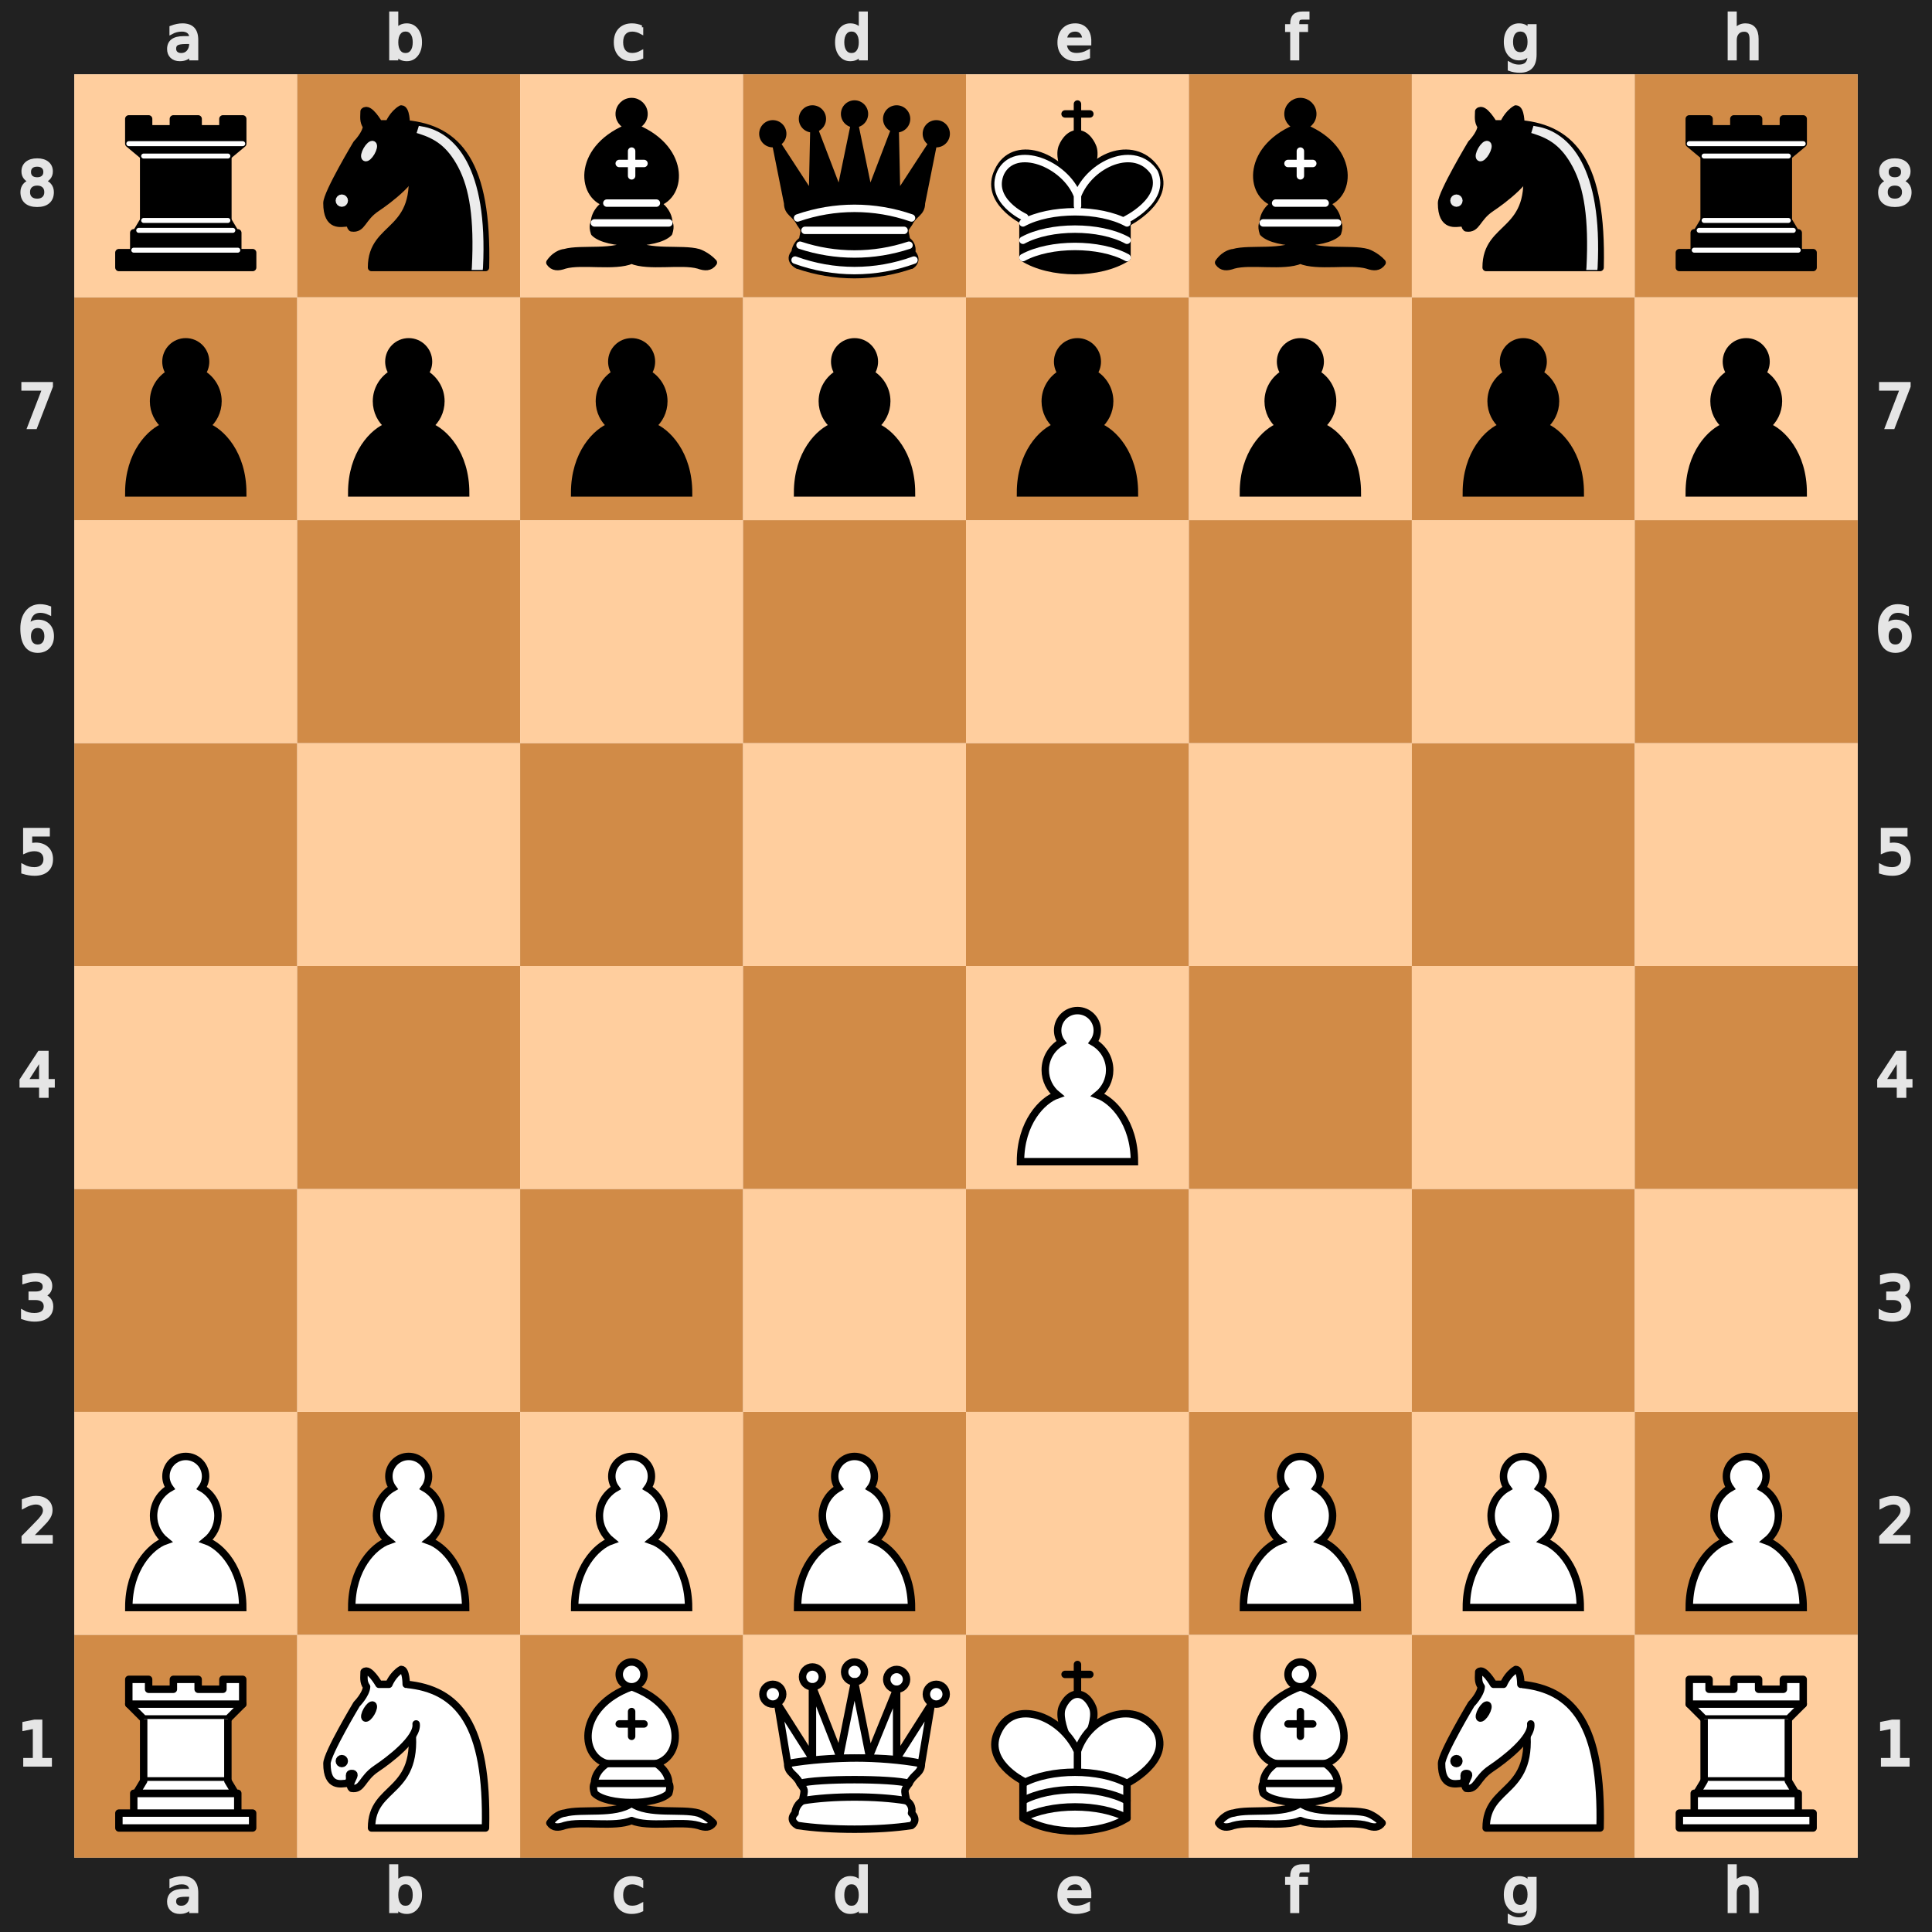
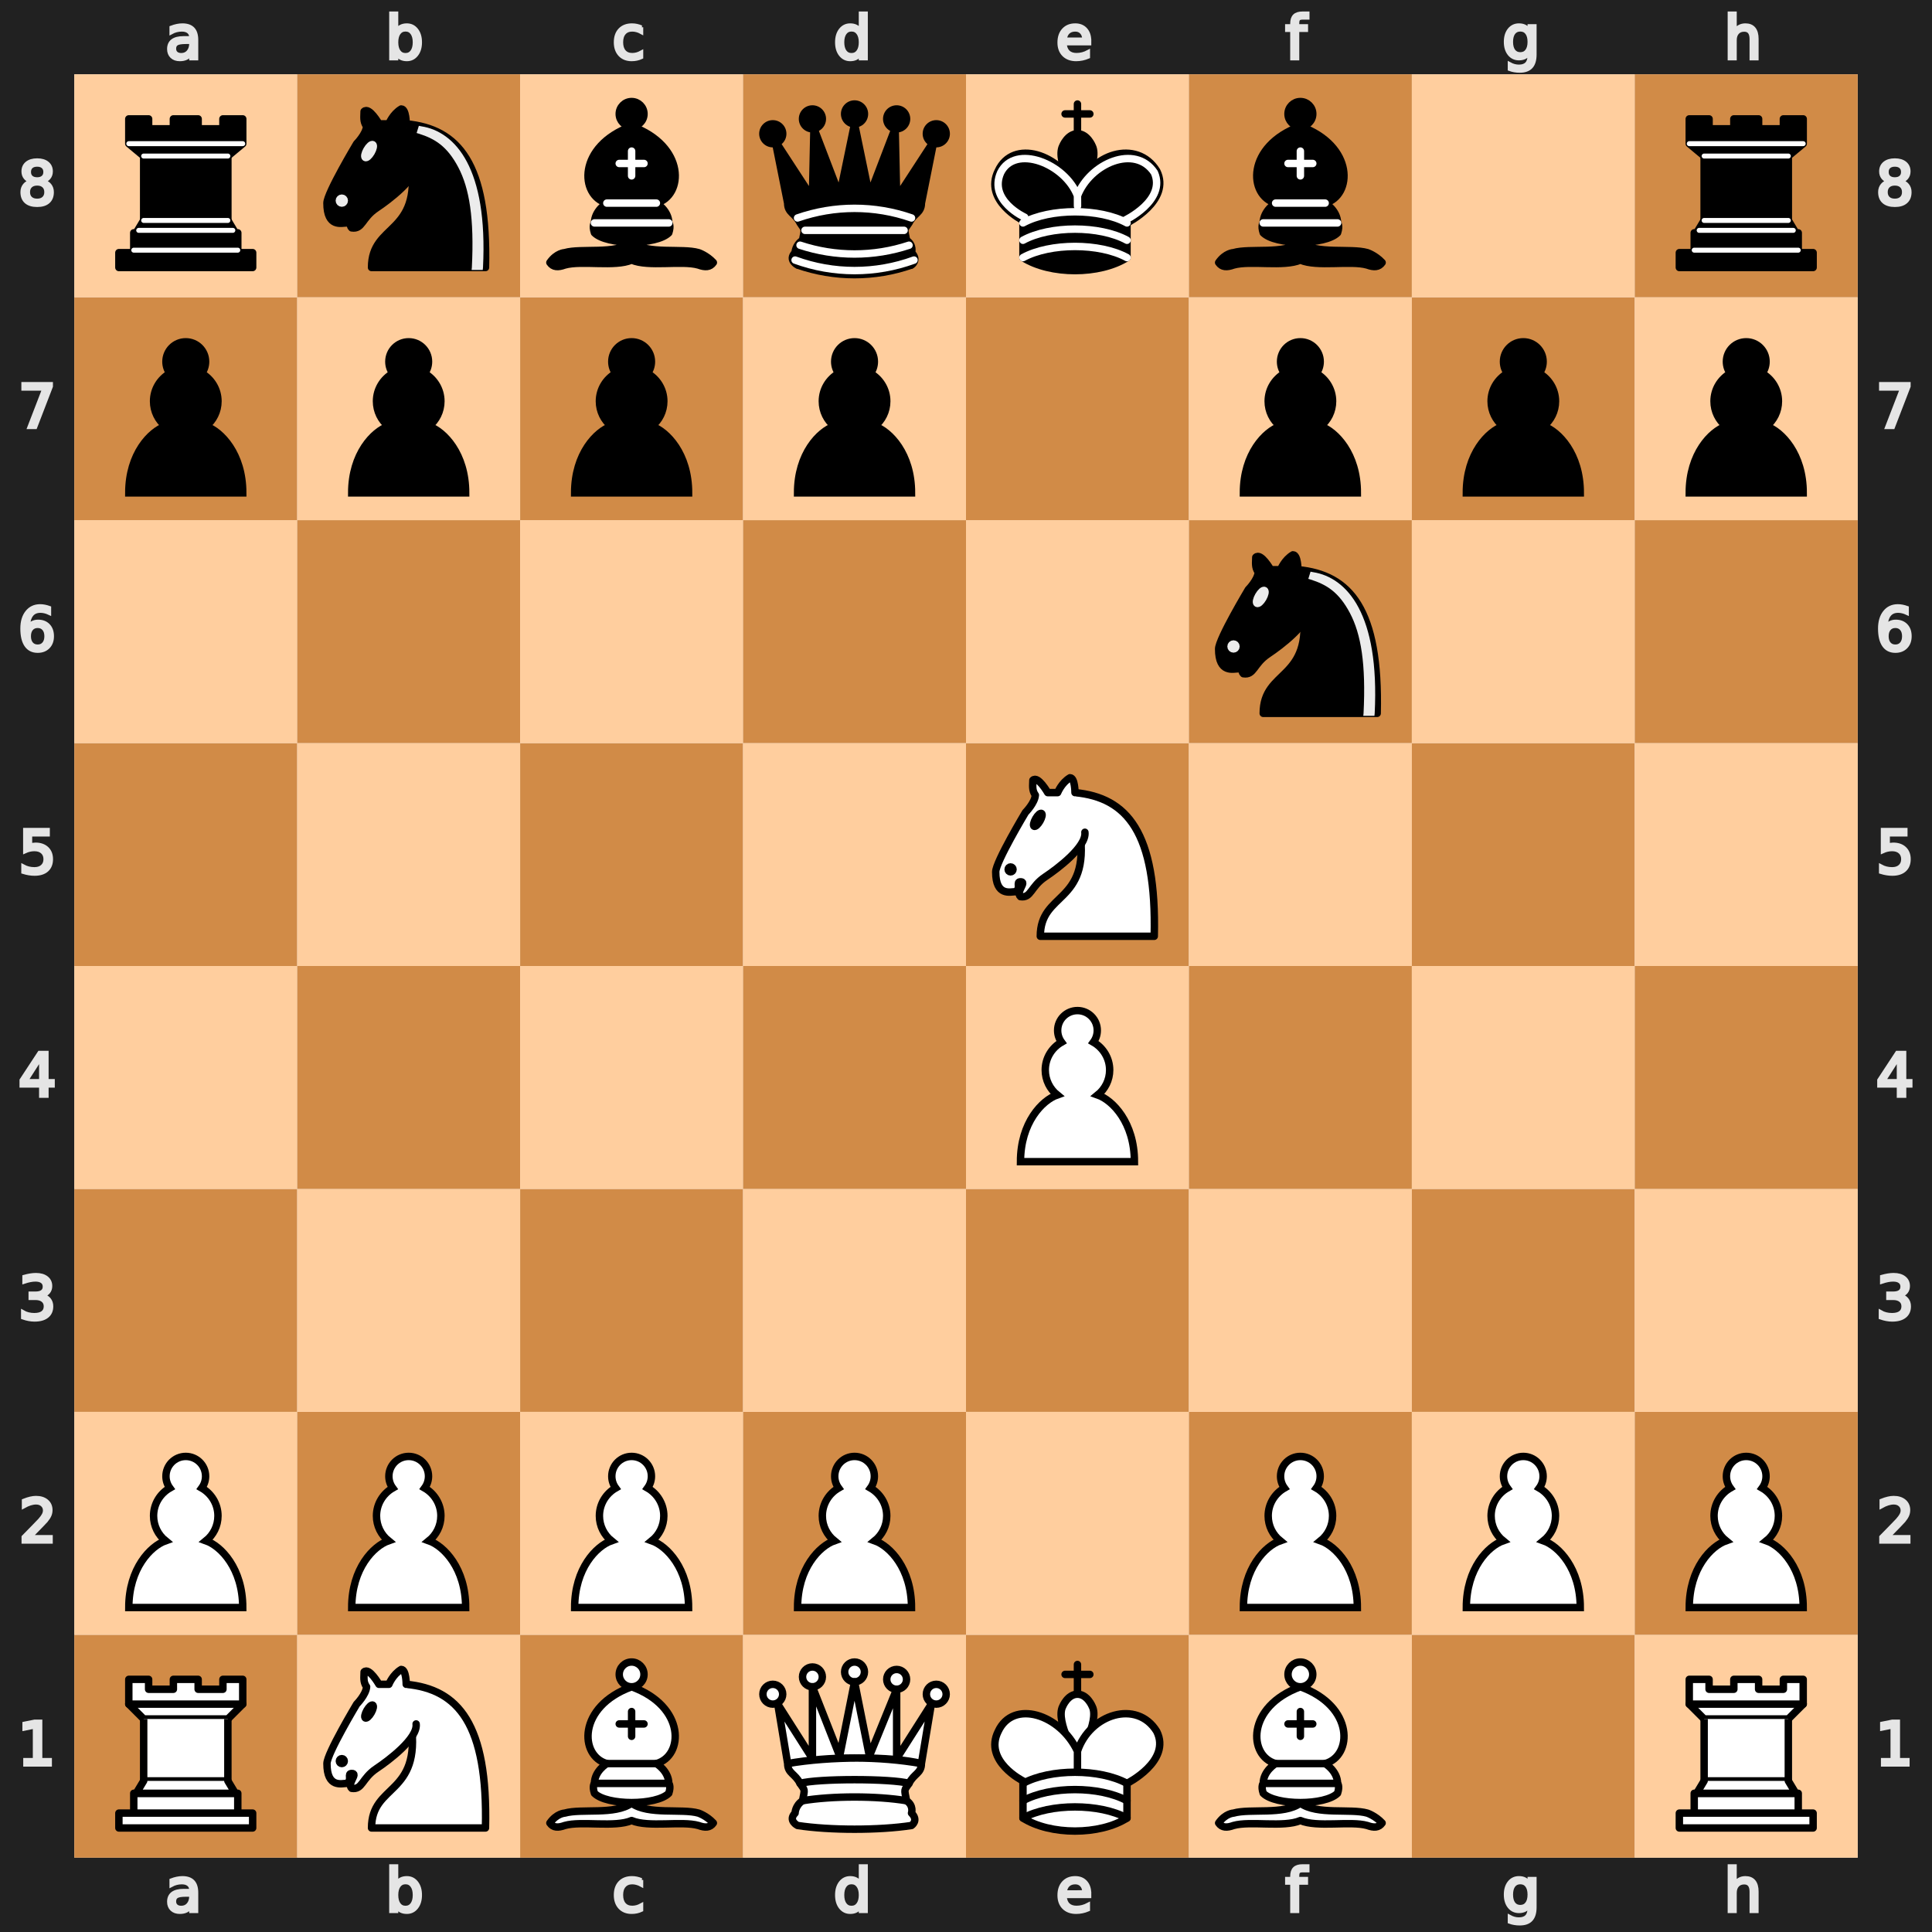
<svg xmlns="http://www.w3.org/2000/svg" xmlns:xlink="http://www.w3.org/1999/xlink" viewBox="0 0 390 390">
  <defs>
    <g id="white-pawn" class="white pawn">
      <path d="M22.5 9c-2.21 0-4 1.79-4 4 0 .89.29 1.71.78 2.38C17.33 16.5 16 18.59 16 21c0 2.03.94 3.84 2.41 5.03-3 1.06-7.41 5.55-7.41 13.47h23c0-7.92-4.41-12.41-7.41-13.47 1.47-1.19 2.41-3 2.41-5.03 0-2.41-1.33-4.5-3.28-5.62.49-.67.78-1.49.78-2.38 0-2.21-1.79-4-4-4z" fill="#fff" stroke="#000" stroke-width="1.5" stroke-linecap="round" />
    </g>
    <g id="white-knight" class="white knight" fill="none" fill-rule="evenodd" stroke="#000" stroke-width="1.5" stroke-linecap="round" stroke-linejoin="round">
      <path d="M 22,10 C 32.5,11 38.5,18 38,39 L 15,39 C 15,30 25,32.5 23,18" style="fill:#ffffff; stroke:#000000;" />
      <path d="M 24,18 C 24.38,20.91 18.45,25.37 16,27 C 13,29 13.18,31.34 11,31 C 9.958,30.06 12.41,27.96 11,28 C 10,28 11.19,29.23 10,30 C 9,30 5.997,31 6,26 C 6,24 12,14 12,14 C 12,14 13.89,12.1 14,10.5 C 13.27,9.506 13.5,8.5 13.5,7.5 C 14.5,6.5 16.5,10 16.5,10 L 18.5,10 C 18.5,10 19.28,8.008 21,7 C 22,7 22,10 22,10" style="fill:#ffffff; stroke:#000000;" />
      <path d="M 9.5 25.5 A 0.5 0.5 0 1 1 8.5,25.5 A 0.5 0.5 0 1 1 9.5 25.5 z" style="fill:#000000; stroke:#000000;" />
      <path d="M 15 15.5 A 0.5 1.5 0 1 1 14,15.5 A 0.5 1.5 0 1 1 15 15.5 z" transform="matrix(0.866,0.5,-0.5,0.866,9.693,-5.173)" style="fill:#000000; stroke:#000000;" />
    </g>
    <g id="white-bishop" class="white bishop" fill="none" fill-rule="evenodd" stroke="#000" stroke-width="1.5" stroke-linecap="round" stroke-linejoin="round">
      <g fill="#fff" stroke-linecap="butt">
        <path d="M9 36c3.39-.97 10.11.43 13.5-2 3.39 2.43 10.11 1.03 13.5 2 0 0 1.65.54 3 2-.68.97-1.65.99-3 .5-3.39-.97-10.11.46-13.5-1-3.39 1.46-10.11.03-13.5 1-1.354.49-2.323.47-3-.5 1.354-1.94 3-2 3-2zM15 32c2.5 2.5 12.5 2.5 15 0 .5-1.5 0-2 0-2 0-2.5-2.5-4-2.5-4 5.5-1.5 6-11.5-5-15.5-11 4-10.5 14-5 15.5 0 0-2.5 1.5-2.5 4 0 0-.5.5 0 2zM25 8a2.5 2.5 0 1 1-5 0 2.5 2.5 0 1 1 5 0z" />
      </g>
      <path d="M17.5 26h10M15 30h15m-7.5-14.5v5M20 18h5" stroke-linejoin="miter" />
    </g>
    <g id="white-rook" class="white rook" fill="#fff" fill-rule="evenodd" stroke="#000" stroke-width="1.5" stroke-linecap="round" stroke-linejoin="round">
      <path d="M9 39h27v-3H9v3zM12 36v-4h21v4H12zM11 14V9h4v2h5V9h5v2h5V9h4v5" stroke-linecap="butt" />
      <path d="M34 14l-3 3H14l-3-3" />
      <path d="M31 17v12.5H14V17" stroke-linecap="butt" stroke-linejoin="miter" />
      <path d="M31 29.5l1.5 2.5h-20l1.5-2.5" />
      <path d="M11 14h23" fill="none" stroke-linejoin="miter" />
    </g>
    <g id="white-queen" class="white queen" fill="#fff" fill-rule="evenodd" stroke="#000" stroke-width="1.5" stroke-linecap="round" stroke-linejoin="round">
      <path d="M8 12a2 2 0 1 1-4 0 2 2 0 1 1 4 0zM24.5 7.5a2 2 0 1 1-4 0 2 2 0 1 1 4 0zM41 12a2 2 0 1 1-4 0 2 2 0 1 1 4 0zM16 8.5a2 2 0 1 1-4 0 2 2 0 1 1 4 0zM33 9a2 2 0 1 1-4 0 2 2 0 1 1 4 0z" />
      <path d="M9 26c8.5-1.5 21-1.5 27 0l2-12-7 11V11l-5.5 13.5-3-15-3 15-5.5-14V25L7 14l2 12zM9 26c0 2 1.5 2 2.5 4 1 1.5 1 1 .5 3.5-1.5 1-1.5 2.5-1.5 2.5-1.5 1.5.5 2.5.5 2.5 6.5 1 16.5 1 23 0 0 0 1.5-1 0-2.5 0 0 .5-1.5-1-2.5-.5-2.5-.5-2 .5-3.5 1-2 2.5-2 2.5-4-8.5-1.5-18.5-1.5-27 0z" stroke-linecap="butt" />
      <path d="M11.5 30c3.5-1 18.5-1 22 0M12 33.5c6-1 15-1 21 0" fill="none" />
    </g>
    <g id="white-king" class="white king" fill="none" fill-rule="evenodd" stroke="#000" stroke-width="1.5" stroke-linecap="round" stroke-linejoin="round">
      <path d="M22.5 11.63V6M20 8h5" stroke-linejoin="miter" />
      <path d="M22.5 25s4.5-7.5 3-10.5c0 0-1-2.5-3-2.5s-3 2.5-3 2.5c-1.5 3 3 10.5 3 10.5" fill="#fff" stroke-linecap="butt" stroke-linejoin="miter" />
      <path d="M11.5 37c5.5 3.5 15.5 3.5 21 0v-7s9-4.5 6-10.5c-4-6.5-13.5-3.5-16 4V27v-3.5c-3.5-7.5-13-10.5-16-4-3 6 5 10 5 10V37z" fill="#fff" />
      <path d="M11.5 30c5.5-3 15.5-3 21 0m-21 3.5c5.5-3 15.5-3 21 0m-21 3.5c5.5-3 15.5-3 21 0" />
    </g>
    <g id="black-pawn" class="black pawn">
      <path d="M22.5 9c-2.21 0-4 1.79-4 4 0 .89.29 1.71.78 2.38C17.33 16.5 16 18.59 16 21c0 2.03.94 3.84 2.41 5.03-3 1.06-7.41 5.55-7.41 13.47h23c0-7.92-4.41-12.41-7.41-13.47 1.47-1.19 2.41-3 2.41-5.03 0-2.41-1.33-4.5-3.28-5.62.49-.67.78-1.49.78-2.38 0-2.21-1.79-4-4-4z" fill="#000" stroke="#000" stroke-width="1.5" stroke-linecap="round" />
    </g>
    <g id="black-knight" class="black knight" fill="none" fill-rule="evenodd" stroke="#000" stroke-width="1.5" stroke-linecap="round" stroke-linejoin="round">
      <path d="M 22,10 C 32.5,11 38.5,18 38,39 L 15,39 C 15,30 25,32.5 23,18" style="fill:#000000; stroke:#000000;" />
      <path d="M 24,18 C 24.38,20.91 18.45,25.37 16,27 C 13,29 13.18,31.34 11,31 C 9.958,30.06 12.41,27.96 11,28 C 10,28 11.19,29.23 10,30 C 9,30 5.997,31 6,26 C 6,24 12,14 12,14 C 12,14 13.89,12.1 14,10.5 C 13.27,9.506 13.5,8.5 13.5,7.5 C 14.5,6.5 16.5,10 16.5,10 L 18.5,10 C 18.5,10 19.28,8.008 21,7 C 22,7 22,10 22,10" style="fill:#000000; stroke:#000000;" />
      <path d="M 9.5 25.5 A 0.5 0.5 0 1 1 8.5,25.5 A 0.5 0.5 0 1 1 9.5 25.5 z" style="fill:#ececec; stroke:#ececec;" />
      <path d="M 15 15.5 A 0.5 1.5 0 1 1 14,15.5 A 0.5 1.5 0 1 1 15 15.5 z" transform="matrix(0.866,0.5,-0.5,0.866,9.693,-5.173)" style="fill:#ececec; stroke:#ececec;" />
      <path d="M 24.55,10.4 L 24.1,11.85 L 24.6,12 C 27.75,13 30.25,14.49 32.5,18.75 C 34.75,23.01 35.75,29.06 35.25,39 L 35.2,39.5 L 37.45,39.5 L 37.5,39 C 38,28.94 36.62,22.15 34.25,17.66 C 31.88,13.17 28.46,11.02 25.06,10.5 L 24.55,10.4 z " style="fill:#ececec; stroke:none;" />
    </g>
    <g id="black-bishop" class="black bishop" fill="none" fill-rule="evenodd" stroke="#000" stroke-width="1.5" stroke-linecap="round" stroke-linejoin="round">
      <path d="M9 36c3.39-.97 10.11.43 13.5-2 3.39 2.43 10.11 1.03 13.5 2 0 0 1.65.54 3 2-.68.97-1.65.99-3 .5-3.39-.97-10.11.46-13.5-1-3.39 1.46-10.11.03-13.5 1-1.354.49-2.323.47-3-.5 1.354-1.94 3-2 3-2zm6-4c2.5 2.5 12.5 2.5 15 0 .5-1.5 0-2 0-2 0-2.5-2.5-4-2.5-4 5.5-1.5 6-11.5-5-15.5-11 4-10.5 14-5 15.5 0 0-2.5 1.5-2.5 4 0 0-.5.5 0 2zM25 8a2.5 2.5 0 1 1-5 0 2.5 2.5 0 1 1 5 0z" fill="#000" stroke-linecap="butt" />
      <path d="M17.5 26h10M15 30h15m-7.5-14.5v5M20 18h5" stroke="#fff" stroke-linejoin="miter" />
    </g>
    <g id="black-rook" class="black rook" fill="#000" fill-rule="evenodd" stroke="#000" stroke-width="1.5" stroke-linecap="round" stroke-linejoin="round">
      <path d="M9 39h27v-3H9v3zM12.5 32l1.5-2.5h17l1.5 2.5h-20zM12 36v-4h21v4H12z" stroke-linecap="butt" />
      <path d="M14 29.5v-13h17v13H14z" stroke-linecap="butt" stroke-linejoin="miter" />
      <path d="M14 16.5L11 14h23l-3 2.5H14zM11 14V9h4v2h5V9h5v2h5V9h4v5H11z" stroke-linecap="butt" />
      <path d="M12 35.5h21M13 31.5h19M14 29.5h17M14 16.5h17M11 14h23" fill="none" stroke="#fff" stroke-width="1" stroke-linejoin="miter" />
    </g>
    <g id="black-queen" class="black queen" fill="#000" fill-rule="evenodd" stroke="#000" stroke-width="1.5" stroke-linecap="round" stroke-linejoin="round">
      <g fill="#000" stroke="none">
        <circle cx="6" cy="12" r="2.75" />
        <circle cx="14" cy="9" r="2.75" />
        <circle cx="22.5" cy="8" r="2.75" />
        <circle cx="31" cy="9" r="2.75" />
        <circle cx="39" cy="12" r="2.75" />
      </g>
      <path d="M9 26c8.5-1.5 21-1.5 27 0l2.5-12.5L31 25l-.3-14.1-5.2 13.6-3-14.5-3 14.5-5.2-13.6L14 25 6.5 13.5 9 26zM9 26c0 2 1.5 2 2.5 4 1 1.5 1 1 .5 3.5-1.5 1-1.5 2.5-1.5 2.5-1.5 1.5.5 2.5.5 2.5 6.5 1 16.5 1 23 0 0 0 1.5-1 0-2.5 0 0 .5-1.5-1-2.5-.5-2.5-.5-2 .5-3.5 1-2 2.5-2 2.5-4-8.5-1.5-18.5-1.5-27 0z" stroke-linecap="butt" />
      <path d="M11 38.5a35 35 1 0 0 23 0" fill="none" stroke-linecap="butt" />
      <path d="M11 29a35 35 1 0 1 23 0M12.5 31.5h20M11.5 34.5a35 35 1 0 0 22 0M10.5 37.5a35 35 1 0 0 24 0" fill="none" stroke="#fff" />
    </g>
    <g id="black-king" class="black king" fill="none" fill-rule="evenodd" stroke="#000" stroke-width="1.5" stroke-linecap="round" stroke-linejoin="round">
      <path d="M22.5 11.63V6" stroke-linejoin="miter" />
      <path d="M22.5 25s4.5-7.5 3-10.5c0 0-1-2.5-3-2.5s-3 2.5-3 2.5c-1.5 3 3 10.5 3 10.5" fill="#000" stroke-linecap="butt" stroke-linejoin="miter" />
      <path d="M11.5 37c5.5 3.5 15.5 3.5 21 0v-7s9-4.5 6-10.5c-4-6.5-13.5-3.5-16 4V27v-3.5c-3.5-7.5-13-10.5-16-4-3 6 5 10 5 10V37z" fill="#000" />
      <path d="M20 8h5" stroke-linejoin="miter" />
      <path d="M32 29.5s8.5-4 6.03-9.65C34.15 14 25 18 22.5 24.5l.01 2.1-.01-2.1C20 18 9.906 14 6.997 19.85c-2.497 5.65 4.853 9 4.853 9M11.5 30c5.5-3 15.5-3 21 0m-21 3.5c5.5-3 15.5-3 21 0m-21 3.5c5.5-3 15.5-3 21 0" stroke="#fff" />
    </g>
  </defs>
  <rect x="7.5" y="7.5" width="375" height="375" fill="none" stroke="#212121" stroke-width="15" />
  <g transform="translate(20, 1) scale(0.75, 0.75)" fill="#e5e5e5" stroke="#e5e5e5">
    <path d="M23.328 10.016q-1.742 0-2.414.398-.672.398-.672 1.36 0 .765.5 1.218.508.445 1.375.445 1.196 0 1.914-.843.727-.852.727-2.258v-.32zm2.867-.594v4.992h-1.437v-1.328q-.492.797-1.227 1.18-.734.375-1.797.375-1.343 0-2.14-.75-.79-.758-.79-2.024 0-1.476.985-2.226.992-.75 2.953-.75h2.016V8.75q0-.992-.656-1.531-.649-.547-1.829-.547-.75 0-1.46.18-.711.18-1.368.539V6.062q.79-.304 1.532-.453.742-.156 1.445-.156 1.898 0 2.836.984.937.985.937 2.985z" />
  </g>
  <g transform="translate(20, 375) scale(0.75, 0.75)" fill="#e5e5e5" stroke="#e5e5e5">
    <path d="M23.328 10.016q-1.742 0-2.414.398-.672.398-.672 1.36 0 .765.5 1.218.508.445 1.375.445 1.196 0 1.914-.843.727-.852.727-2.258v-.32zm2.867-.594v4.992h-1.437v-1.328q-.492.797-1.227 1.18-.734.375-1.797.375-1.343 0-2.14-.75-.79-.758-.79-2.024 0-1.476.985-2.226.992-.75 2.953-.75h2.016V8.75q0-.992-.656-1.531-.649-.547-1.829-.547-.75 0-1.46.18-.711.18-1.368.539V6.062q.79-.304 1.532-.453.742-.156 1.445-.156 1.898 0 2.836.984.937.985.937 2.985z" />
  </g>
  <g transform="translate(65, 1) scale(0.75, 0.75)" fill="#e5e5e5" stroke="#e5e5e5">
    <path d="M24.922 10.047q0-1.586-.656-2.485-.649-.906-1.79-.906-1.14 0-1.796.906-.649.899-.649 2.485 0 1.586.649 2.492.656.898 1.797.898 1.14 0 1.789-.898.656-.906.656-2.492zm-4.89-3.055q.452-.781 1.14-1.156.695-.383 1.656-.383 1.594 0 2.586 1.266 1 1.265 1 3.328 0 2.062-1 3.328-.992 1.266-2.586 1.266-.96 0-1.656-.375-.688-.383-1.14-1.164v1.312h-1.446V2.258h1.445z" />
  </g>
  <g transform="translate(65, 375) scale(0.75, 0.75)" fill="#e5e5e5" stroke="#e5e5e5">
    <path d="M24.922 10.047q0-1.586-.656-2.485-.649-.906-1.79-.906-1.14 0-1.796.906-.649.899-.649 2.485 0 1.586.649 2.492.656.898 1.797.898 1.14 0 1.789-.898.656-.906.656-2.492zm-4.89-3.055q.452-.781 1.14-1.156.695-.383 1.656-.383 1.594 0 2.586 1.266 1 1.265 1 3.328 0 2.062-1 3.328-.992 1.266-2.586 1.266-.96 0-1.656-.375-.688-.383-1.14-1.164v1.312h-1.446V2.258h1.445z" />
  </g>
  <g transform="translate(110, 1) scale(0.75, 0.75)" fill="#e5e5e5" stroke="#e5e5e5">
    <path d="M25.96 6v1.344q-.608-.336-1.226-.5-.609-.172-1.234-.172-1.398 0-2.172.89-.773.883-.773 2.485 0 1.601.773 2.492.774.883 2.172.883.625 0 1.234-.164.618-.172 1.227-.508v1.328q-.602.281-1.25.422-.64.14-1.367.14-1.977 0-3.14-1.242-1.165-1.242-1.165-3.351 0-2.14 1.172-3.367 1.18-1.227 3.227-1.227.664 0 1.296.14.633.134 1.227.407z" />
  </g>
  <g transform="translate(110, 375) scale(0.75, 0.75)" fill="#e5e5e5" stroke="#e5e5e5">
    <path d="M25.96 6v1.344q-.608-.336-1.226-.5-.609-.172-1.234-.172-1.398 0-2.172.89-.773.883-.773 2.485 0 1.601.773 2.492.774.883 2.172.883.625 0 1.234-.164.618-.172 1.227-.508v1.328q-.602.281-1.25.422-.64.14-1.367.14-1.977 0-3.14-1.242-1.165-1.242-1.165-3.351 0-2.14 1.172-3.367 1.18-1.227 3.227-1.227.664 0 1.296.14.633.134 1.227.407z" />
  </g>
  <g transform="translate(155, 1) scale(0.75, 0.75)" fill="#e5e5e5" stroke="#e5e5e5">
    <path d="M24.973 6.992V2.258h1.437v12.156h-1.437v-1.312q-.453.78-1.149 1.164-.687.375-1.656.375-1.586 0-2.586-1.266-.992-1.266-.992-3.328 0-2.063.992-3.328 1-1.266 2.586-1.266.969 0 1.656.383.696.375 1.149 1.156zm-4.899 3.055q0 1.586.649 2.492.656.898 1.797.898 1.14 0 1.796-.898.657-.906.657-2.492 0-1.586-.657-2.485-.656-.906-1.796-.906-1.141 0-1.797.906-.649.899-.649 2.485z" />
  </g>
  <g transform="translate(155, 375) scale(0.75, 0.75)" fill="#e5e5e5" stroke="#e5e5e5">
    <path d="M24.973 6.992V2.258h1.437v12.156h-1.437v-1.312q-.453.78-1.149 1.164-.687.375-1.656.375-1.586 0-2.586-1.266-.992-1.266-.992-3.328 0-2.063.992-3.328 1-1.266 2.586-1.266.969 0 1.656.383.696.375 1.149 1.156zm-4.899 3.055q0 1.586.649 2.492.656.898 1.797.898 1.14 0 1.796-.898.657-.906.657-2.492 0-1.586-.657-2.485-.656-.906-1.796-.906-1.141 0-1.797.906-.649.899-.649 2.485z" />
  </g>
  <g transform="translate(200, 1) scale(0.75, 0.75)" fill="#e5e5e5" stroke="#e5e5e5">
    <path d="M26.555 9.68v.703h-6.61q.094 1.484.89 2.265.806.774 2.235.774.828 0 1.602-.203.781-.203 1.547-.61v1.36q-.774.328-1.586.5-.813.172-1.649.172-2.093 0-3.32-1.22-1.219-1.218-1.219-3.296 0-2.148 1.157-3.406 1.164-1.266 3.132-1.266 1.766 0 2.79 1.14 1.03 1.134 1.03 3.087zm-1.438-.422q-.015-1.18-.664-1.883-.64-.703-1.703-.703-1.203 0-1.93.68-.718.68-.828 1.914z" />
  </g>
  <g transform="translate(200, 375) scale(0.75, 0.75)" fill="#e5e5e5" stroke="#e5e5e5">
    <path d="M26.555 9.68v.703h-6.61q.094 1.484.89 2.265.806.774 2.235.774.828 0 1.602-.203.781-.203 1.547-.61v1.36q-.774.328-1.586.5-.813.172-1.649.172-2.093 0-3.32-1.22-1.219-1.218-1.219-3.296 0-2.148 1.157-3.406 1.164-1.266 3.132-1.266 1.766 0 2.79 1.14 1.03 1.134 1.03 3.087zm-1.438-.422q-.015-1.18-.664-1.883-.64-.703-1.703-.703-1.203 0-1.93.68-.718.68-.828 1.914z" />
  </g>
  <g transform="translate(245, 1) scale(0.75, 0.75)" fill="#e5e5e5" stroke="#e5e5e5">
    <path d="M25.285 2.258v1.195H23.91q-.773 0-1.078.313-.297.312-.297 1.125v.773h2.367v1.117h-2.367v7.633H21.09V6.781h-1.375V5.664h1.375v-.61q0-1.46.68-2.124.68-.672 2.156-.672z" />
  </g>
  <g transform="translate(245, 375) scale(0.75, 0.75)" fill="#e5e5e5" stroke="#e5e5e5">
    <path d="M25.285 2.258v1.195H23.91q-.773 0-1.078.313-.297.312-.297 1.125v.773h2.367v1.117h-2.367v7.633H21.09V6.781h-1.375V5.664h1.375v-.61q0-1.46.68-2.124.68-.672 2.156-.672z" />
  </g>
  <g transform="translate(290, 1) scale(0.75, 0.75)" fill="#e5e5e5" stroke="#e5e5e5">
    <path d="M24.973 9.937q0-1.562-.649-2.421-.64-.86-1.804-.86-1.157 0-1.805.86-.64.859-.64 2.421 0 1.555.64 2.415.648.859 1.805.859 1.164 0 1.804-.86.649-.859.649-2.414zm1.437 3.391q0 2.234-.992 3.32-.992 1.094-3.04 1.094-.757 0-1.429-.117-.672-.11-1.304-.344v-1.398q.632.344 1.25.508.617.164 1.257.164 1.414 0 2.118-.743.703-.734.703-2.226v-.711q-.446.773-1.141 1.156-.695.383-1.664.383-1.61 0-2.594-1.227-.984-1.226-.984-3.25 0-2.03.984-3.257.985-1.227 2.594-1.227.969 0 1.664.383t1.14 1.156V5.664h1.438z" />
  </g>
  <g transform="translate(290, 375) scale(0.75, 0.75)" fill="#e5e5e5" stroke="#e5e5e5">
    <path d="M24.973 9.937q0-1.562-.649-2.421-.64-.86-1.804-.86-1.157 0-1.805.86-.64.859-.64 2.421 0 1.555.64 2.415.648.859 1.805.859 1.164 0 1.804-.86.649-.859.649-2.414zm1.437 3.391q0 2.234-.992 3.32-.992 1.094-3.04 1.094-.757 0-1.429-.117-.672-.11-1.304-.344v-1.398q.632.344 1.25.508.617.164 1.257.164 1.414 0 2.118-.743.703-.734.703-2.226v-.711q-.446.773-1.141 1.156-.695.383-1.664.383-1.61 0-2.594-1.227-.984-1.226-.984-3.25 0-2.03.984-3.257.985-1.227 2.594-1.227.969 0 1.664.383t1.14 1.156V5.664h1.438z" />
  </g>
  <g transform="translate(335, 1) scale(0.75, 0.75)" fill="#e5e5e5" stroke="#e5e5e5">
    <path d="M26.164 9.133v5.281h-1.437V9.18q0-1.243-.485-1.86-.484-.617-1.453-.617-1.164 0-1.836.742-.672.742-.672 2.024v4.945h-1.445V2.258h1.445v4.765q.516-.789 1.211-1.18.703-.39 1.617-.39 1.508 0 2.282.938.773.93.773 2.742z" />
  </g>
  <g transform="translate(335, 375) scale(0.75, 0.75)" fill="#e5e5e5" stroke="#e5e5e5">
    <path d="M26.164 9.133v5.281h-1.437V9.18q0-1.243-.485-1.86-.484-.617-1.453-.617-1.164 0-1.836.742-.672.742-.672 2.024v4.945h-1.445V2.258h1.445v4.765q.516-.789 1.211-1.18.703-.39 1.617-.39 1.508 0 2.282.938.773.93.773 2.742z" />
  </g>
  <g transform="translate(0, 335) scale(0.75, 0.75)" fill="#e5e5e5" stroke="#e5e5e5">
    <path d="M6.754 26.996h2.578v-8.898l-2.805.562v-1.437l2.79-.563h1.578v10.336h2.578v1.328h-6.72z" />
  </g>
  <g transform="translate(375, 335) scale(0.75, 0.75)" fill="#e5e5e5" stroke="#e5e5e5">
    <path d="M6.754 26.996h2.578v-8.898l-2.805.562v-1.437l2.79-.563h1.578v10.336h2.578v1.328h-6.72z" />
  </g>
  <g transform="translate(0, 290) scale(0.75, 0.75)" fill="#e5e5e5" stroke="#e5e5e5">
    <path d="M8.195 26.996h5.508v1.328H6.297v-1.328q.898-.93 2.445-2.492 1.555-1.57 1.953-2.024.758-.851 1.055-1.437.305-.594.305-1.164 0-.93-.657-1.516-.648-.586-1.695-.586-.742 0-1.57.258-.82.258-1.758.781v-1.593q.953-.383 1.781-.578.828-.196 1.516-.196 1.812 0 2.89.906 1.079.907 1.079 2.422 0 .72-.274 1.368-.265.64-.976 1.515-.196.227-1.243 1.313-1.046 1.078-2.953 3.023z" />
  </g>
  <g transform="translate(375, 290) scale(0.75, 0.75)" fill="#e5e5e5" stroke="#e5e5e5">
    <path d="M8.195 26.996h5.508v1.328H6.297v-1.328q.898-.93 2.445-2.492 1.555-1.57 1.953-2.024.758-.851 1.055-1.437.305-.594.305-1.164 0-.93-.657-1.516-.648-.586-1.695-.586-.742 0-1.57.258-.82.258-1.758.781v-1.593q.953-.383 1.781-.578.828-.196 1.516-.196 1.812 0 2.89.906 1.079.907 1.079 2.422 0 .72-.274 1.368-.265.64-.976 1.515-.196.227-1.243 1.313-1.046 1.078-2.953 3.023z" />
  </g>
  <g transform="translate(0, 245) scale(0.75, 0.75)" fill="#e5e5e5" stroke="#e5e5e5">
    <path d="M11.434 22.035q1.132.242 1.765 1.008.64.766.64 1.89 0 1.727-1.187 2.672-1.187.946-3.375.946-.734 0-1.515-.149-.774-.14-1.602-.43V26.45q.656.383 1.438.578.78.196 1.632.196 1.485 0 2.258-.586.782-.586.782-1.703 0-1.032-.727-1.61-.719-.586-2.008-.586h-1.36v-1.297h1.423q1.164 0 1.78-.46.618-.47.618-1.344 0-.899-.64-1.375-.633-.485-1.82-.485-.65 0-1.391.141-.743.14-1.633.437V16.95q.898-.25 1.68-.375.788-.125 1.484-.125 1.797 0 2.844.82 1.046.813 1.046 2.204 0 .968-.554 1.64-.555.664-1.578.922z" />
  </g>
  <g transform="translate(375, 245) scale(0.75, 0.75)" fill="#e5e5e5" stroke="#e5e5e5">
    <path d="M11.434 22.035q1.132.242 1.765 1.008.64.766.64 1.89 0 1.727-1.187 2.672-1.187.946-3.375.946-.734 0-1.515-.149-.774-.14-1.602-.43V26.45q.656.383 1.438.578.78.196 1.632.196 1.485 0 2.258-.586.782-.586.782-1.703 0-1.032-.727-1.61-.719-.586-2.008-.586h-1.36v-1.297h1.423q1.164 0 1.78-.46.618-.47.618-1.344 0-.899-.64-1.375-.633-.485-1.82-.485-.65 0-1.391.141-.743.14-1.633.437V16.95q.898-.25 1.68-.375.788-.125 1.484-.125 1.797 0 2.844.82 1.046.813 1.046 2.204 0 .968-.554 1.64-.555.664-1.578.922z" />
  </g>
  <g transform="translate(0, 200) scale(0.75, 0.75)" fill="#e5e5e5" stroke="#e5e5e5">
    <path d="M11.016 18.035L7.03 24.262h3.985zm-.414-1.375h1.984v7.602h1.664v1.312h-1.664v2.75h-1.57v-2.75H5.75v-1.523z" />
  </g>
  <g transform="translate(375, 200) scale(0.75, 0.75)" fill="#e5e5e5" stroke="#e5e5e5">
    <path d="M11.016 18.035L7.03 24.262h3.985zm-.414-1.375h1.984v7.602h1.664v1.312h-1.664v2.75h-1.57v-2.75H5.75v-1.523z" />
  </g>
  <g transform="translate(0, 155) scale(0.75, 0.75)" fill="#e5e5e5" stroke="#e5e5e5">
    <path d="M6.719 16.66h6.195v1.328h-4.75v2.86q.344-.118.688-.172.343-.063.687-.063 1.953 0 3.094 1.07 1.14 1.07 1.14 2.899 0 1.883-1.171 2.93-1.172 1.039-3.305 1.039-.735 0-1.5-.125-.758-.125-1.57-.375v-1.586q.703.383 1.453.57.75.188 1.586.188 1.351 0 2.14-.711.79-.711.79-1.93 0-1.219-.79-1.93-.789-.71-2.14-.71-.633 0-1.266.14-.625.14-1.281.438z" />
  </g>
  <g transform="translate(375, 155) scale(0.75, 0.75)" fill="#e5e5e5" stroke="#e5e5e5">
    <path d="M6.719 16.66h6.195v1.328h-4.75v2.86q.344-.118.688-.172.343-.063.687-.063 1.953 0 3.094 1.07 1.14 1.07 1.14 2.899 0 1.883-1.171 2.93-1.172 1.039-3.305 1.039-.735 0-1.5-.125-.758-.125-1.57-.375v-1.586q.703.383 1.453.57.75.188 1.586.188 1.351 0 2.14-.711.79-.711.79-1.93 0-1.219-.79-1.93-.789-.71-2.14-.71-.633 0-1.266.14-.625.14-1.281.438z" />
  </g>
  <g transform="translate(0, 110) scale(0.75, 0.75)" fill="#e5e5e5" stroke="#e5e5e5">
    <path d="M10.137 21.863q-1.063 0-1.688.727-.617.726-.617 1.992 0 1.258.617 1.992.625.727 1.688.727 1.062 0 1.68-.727.624-.734.624-1.992 0-1.266-.625-1.992-.617-.727-1.68-.727zm3.133-4.945v1.437q-.594-.28-1.204-.43-.601-.148-1.195-.148-1.562 0-2.39 1.055-.82 1.055-.938 3.188.46-.68 1.156-1.04.696-.367 1.531-.367 1.758 0 2.774 1.07 1.023 1.063 1.023 2.899 0 1.797-1.062 2.883-1.063 1.086-2.828 1.086-2.024 0-3.094-1.547-1.07-1.555-1.07-4.5 0-2.766 1.312-4.406 1.313-1.649 3.524-1.649.593 0 1.195.117.61.118 1.266.352z" />
  </g>
  <g transform="translate(375, 110) scale(0.75, 0.75)" fill="#e5e5e5" stroke="#e5e5e5">
    <path d="M10.137 21.863q-1.063 0-1.688.727-.617.726-.617 1.992 0 1.258.617 1.992.625.727 1.688.727 1.062 0 1.68-.727.624-.734.624-1.992 0-1.266-.625-1.992-.617-.727-1.68-.727zm3.133-4.945v1.437q-.594-.28-1.204-.43-.601-.148-1.195-.148-1.562 0-2.39 1.055-.82 1.055-.938 3.188.46-.68 1.156-1.04.696-.367 1.531-.367 1.758 0 2.774 1.07 1.023 1.063 1.023 2.899 0 1.797-1.062 2.883-1.063 1.086-2.828 1.086-2.024 0-3.094-1.547-1.07-1.555-1.07-4.5 0-2.766 1.312-4.406 1.313-1.649 3.524-1.649.593 0 1.195.117.61.118 1.266.352z" />
  </g>
  <g transform="translate(0, 65) scale(0.75, 0.75)" fill="#e5e5e5" stroke="#e5e5e5">
    <path d="M6.25 16.66h7.5v.672L9.516 28.324H7.867l3.985-10.336H6.25z" />
  </g>
  <g transform="translate(375, 65) scale(0.75, 0.75)" fill="#e5e5e5" stroke="#e5e5e5">
    <path d="M6.25 16.66h7.5v.672L9.516 28.324H7.867l3.985-10.336H6.25z" />
  </g>
  <g transform="translate(0, 20) scale(0.75, 0.75)" fill="#e5e5e5" stroke="#e5e5e5">
    <path d="M10 22.785q-1.125 0-1.773.602-.641.601-.641 1.656t.64 1.656q.649.602 1.774.602t1.773-.602q.649-.61.649-1.656 0-1.055-.649-1.656-.64-.602-1.773-.602zm-1.578-.672q-1.016-.25-1.586-.945-.563-.695-.563-1.695 0-1.399.993-2.211 1-.813 2.734-.813 1.742 0 2.734.813.993.812.993 2.21 0 1-.57 1.696-.563.695-1.571.945 1.14.266 1.773 1.04.641.773.641 1.89 0 1.695-1.04 2.602-1.03.906-2.96.906t-2.969-.906Q6 26.738 6 25.043q0-1.117.64-1.89.641-.774 1.782-1.04zm-.578-2.492q0 .906.562 1.414.57.508 1.594.508 1.016 0 1.586-.508.578-.508.578-1.414 0-.906-.578-1.414-.57-.508-1.586-.508-1.023 0-1.594.508-.562.508-.562 1.414z" />
  </g>
  <g transform="translate(375, 20) scale(0.75, 0.75)" fill="#e5e5e5" stroke="#e5e5e5">
    <path d="M10 22.785q-1.125 0-1.773.602-.641.601-.641 1.656t.64 1.656q.649.602 1.774.602t1.773-.602q.649-.61.649-1.656 0-1.055-.649-1.656-.64-.602-1.773-.602zm-1.578-.672q-1.016-.25-1.586-.945-.563-.695-.563-1.695 0-1.399.993-2.211 1-.813 2.734-.813 1.742 0 2.734.813.993.812.993 2.21 0 1-.57 1.696-.563.695-1.571.945 1.14.266 1.773 1.04.641.773.641 1.89 0 1.695-1.04 2.602-1.03.906-2.96.906t-2.969-.906Q6 26.738 6 25.043q0-1.117.64-1.89.641-.774 1.782-1.04zm-.578-2.492q0 .906.562 1.414.57.508 1.594.508 1.016 0 1.586-.508.578-.508.578-1.414 0-.906-.578-1.414-.57-.508-1.586-.508-1.023 0-1.594.508-.562.508-.562 1.414z" />
  </g>
  <rect x="15" y="330" width="45" height="45" class="square dark a1" stroke="none" fill="#d18b47" />
  <rect x="60" y="330" width="45" height="45" class="square light b1" stroke="none" fill="#ffce9e" />
  <rect x="105" y="330" width="45" height="45" class="square dark c1" stroke="none" fill="#d18b47" />
  <rect x="150" y="330" width="45" height="45" class="square light d1" stroke="none" fill="#ffce9e" />
  <rect x="195" y="330" width="45" height="45" class="square dark e1" stroke="none" fill="#d18b47" />
  <rect x="240" y="330" width="45" height="45" class="square light f1" stroke="none" fill="#ffce9e" />
  <rect x="285" y="330" width="45" height="45" class="square dark g1" stroke="none" fill="#d18b47" />
  <rect x="330" y="330" width="45" height="45" class="square light h1" stroke="none" fill="#ffce9e" />
  <rect x="15" y="285" width="45" height="45" class="square light a2" stroke="none" fill="#ffce9e" />
  <rect x="60" y="285" width="45" height="45" class="square dark b2" stroke="none" fill="#d18b47" />
  <rect x="105" y="285" width="45" height="45" class="square light c2" stroke="none" fill="#ffce9e" />
  <rect x="150" y="285" width="45" height="45" class="square dark d2" stroke="none" fill="#d18b47" />
  <rect x="195" y="285" width="45" height="45" class="square light e2" stroke="none" fill="#ffce9e" />
  <rect x="240" y="285" width="45" height="45" class="square dark f2" stroke="none" fill="#d18b47" />
  <rect x="285" y="285" width="45" height="45" class="square light g2" stroke="none" fill="#ffce9e" />
  <rect x="330" y="285" width="45" height="45" class="square dark h2" stroke="none" fill="#d18b47" />
  <rect x="15" y="240" width="45" height="45" class="square dark a3" stroke="none" fill="#d18b47" />
  <rect x="60" y="240" width="45" height="45" class="square light b3" stroke="none" fill="#ffce9e" />
  <rect x="105" y="240" width="45" height="45" class="square dark c3" stroke="none" fill="#d18b47" />
  <rect x="150" y="240" width="45" height="45" class="square light d3" stroke="none" fill="#ffce9e" />
  <rect x="195" y="240" width="45" height="45" class="square dark e3" stroke="none" fill="#d18b47" />
  <rect x="240" y="240" width="45" height="45" class="square light f3" stroke="none" fill="#ffce9e" />
  <rect x="285" y="240" width="45" height="45" class="square dark g3" stroke="none" fill="#d18b47" />
  <rect x="330" y="240" width="45" height="45" class="square light h3" stroke="none" fill="#ffce9e" />
  <rect x="15" y="195" width="45" height="45" class="square light a4" stroke="none" fill="#ffce9e" />
  <rect x="60" y="195" width="45" height="45" class="square dark b4" stroke="none" fill="#d18b47" />
  <rect x="105" y="195" width="45" height="45" class="square light c4" stroke="none" fill="#ffce9e" />
  <rect x="150" y="195" width="45" height="45" class="square dark d4" stroke="none" fill="#d18b47" />
  <rect x="195" y="195" width="45" height="45" class="square light e4" stroke="none" fill="#ffce9e" />
  <rect x="240" y="195" width="45" height="45" class="square dark f4" stroke="none" fill="#d18b47" />
  <rect x="285" y="195" width="45" height="45" class="square light g4" stroke="none" fill="#ffce9e" />
  <rect x="330" y="195" width="45" height="45" class="square dark h4" stroke="none" fill="#d18b47" />
  <rect x="15" y="150" width="45" height="45" class="square dark a5" stroke="none" fill="#d18b47" />
  <rect x="60" y="150" width="45" height="45" class="square light b5" stroke="none" fill="#ffce9e" />
  <rect x="105" y="150" width="45" height="45" class="square dark c5" stroke="none" fill="#d18b47" />
  <rect x="150" y="150" width="45" height="45" class="square light d5" stroke="none" fill="#ffce9e" />
  <rect x="195" y="150" width="45" height="45" class="square dark e5" stroke="none" fill="#d18b47" />
  <rect x="240" y="150" width="45" height="45" class="square light f5" stroke="none" fill="#ffce9e" />
  <rect x="285" y="150" width="45" height="45" class="square dark g5" stroke="none" fill="#d18b47" />
  <rect x="330" y="150" width="45" height="45" class="square light h5" stroke="none" fill="#ffce9e" />
  <rect x="15" y="105" width="45" height="45" class="square light a6" stroke="none" fill="#ffce9e" />
  <rect x="60" y="105" width="45" height="45" class="square dark b6" stroke="none" fill="#d18b47" />
  <rect x="105" y="105" width="45" height="45" class="square light c6" stroke="none" fill="#ffce9e" />
  <rect x="150" y="105" width="45" height="45" class="square dark d6" stroke="none" fill="#d18b47" />
  <rect x="195" y="105" width="45" height="45" class="square light e6" stroke="none" fill="#ffce9e" />
  <rect x="240" y="105" width="45" height="45" class="square dark f6" stroke="none" fill="#d18b47" />
  <rect x="285" y="105" width="45" height="45" class="square light g6" stroke="none" fill="#ffce9e" />
  <rect x="330" y="105" width="45" height="45" class="square dark h6" stroke="none" fill="#d18b47" />
  <rect x="15" y="60" width="45" height="45" class="square dark a7" stroke="none" fill="#d18b47" />
  <rect x="60" y="60" width="45" height="45" class="square light b7" stroke="none" fill="#ffce9e" />
  <rect x="105" y="60" width="45" height="45" class="square dark c7" stroke="none" fill="#d18b47" />
  <rect x="150" y="60" width="45" height="45" class="square light d7" stroke="none" fill="#ffce9e" />
  <rect x="195" y="60" width="45" height="45" class="square dark e7" stroke="none" fill="#d18b47" />
  <rect x="240" y="60" width="45" height="45" class="square light f7" stroke="none" fill="#ffce9e" />
  <rect x="285" y="60" width="45" height="45" class="square dark g7" stroke="none" fill="#d18b47" />
  <rect x="330" y="60" width="45" height="45" class="square light h7" stroke="none" fill="#ffce9e" />
  <rect x="15" y="15" width="45" height="45" class="square light a8" stroke="none" fill="#ffce9e" />
  <rect x="60" y="15" width="45" height="45" class="square dark b8" stroke="none" fill="#d18b47" />
  <rect x="105" y="15" width="45" height="45" class="square light c8" stroke="none" fill="#ffce9e" />
  <rect x="150" y="15" width="45" height="45" class="square dark d8" stroke="none" fill="#d18b47" />
  <rect x="195" y="15" width="45" height="45" class="square light e8" stroke="none" fill="#ffce9e" />
  <rect x="240" y="15" width="45" height="45" class="square dark f8" stroke="none" fill="#d18b47" />
  <rect x="285" y="15" width="45" height="45" class="square light g8" stroke="none" fill="#ffce9e" />
  <rect x="330" y="15" width="45" height="45" class="square dark h8" stroke="none" fill="#d18b47" />
  <use href="#white-rook" xlink:href="#white-rook" transform="translate(15, 330)" />
  <use href="#white-knight" xlink:href="#white-knight" transform="translate(60, 330)" />
  <use href="#white-bishop" xlink:href="#white-bishop" transform="translate(105, 330)" />
  <use href="#white-queen" xlink:href="#white-queen" transform="translate(150, 330)" />
  <use href="#white-king" xlink:href="#white-king" transform="translate(195, 330)" />
  <use href="#white-bishop" xlink:href="#white-bishop" transform="translate(240, 330)" />
-   <use href="#white-knight" xlink:href="#white-knight" transform="translate(285, 330)" />
  <use href="#white-rook" xlink:href="#white-rook" transform="translate(330, 330)" />
  <use href="#white-pawn" xlink:href="#white-pawn" transform="translate(15, 285)" />
  <use href="#white-pawn" xlink:href="#white-pawn" transform="translate(60, 285)" />
  <use href="#white-pawn" xlink:href="#white-pawn" transform="translate(105, 285)" />
  <use href="#white-pawn" xlink:href="#white-pawn" transform="translate(150, 285)" />
  <use href="#white-pawn" xlink:href="#white-pawn" transform="translate(240, 285)" />
  <use href="#white-pawn" xlink:href="#white-pawn" transform="translate(285, 285)" />
  <use href="#white-pawn" xlink:href="#white-pawn" transform="translate(330, 285)" />
  <use href="#white-pawn" xlink:href="#white-pawn" transform="translate(195, 195)" />
+   <use href="#white-knight" xlink:href="#white-knight" transform="translate(195, 150)" />
+   <use href="#black-knight" xlink:href="#black-knight" transform="translate(240, 105)" />
  <use href="#black-pawn" xlink:href="#black-pawn" transform="translate(15, 60)" />
  <use href="#black-pawn" xlink:href="#black-pawn" transform="translate(60, 60)" />
  <use href="#black-pawn" xlink:href="#black-pawn" transform="translate(105, 60)" />
  <use href="#black-pawn" xlink:href="#black-pawn" transform="translate(150, 60)" />
-   <use href="#black-pawn" xlink:href="#black-pawn" transform="translate(195, 60)" />
  <use href="#black-pawn" xlink:href="#black-pawn" transform="translate(240, 60)" />
  <use href="#black-pawn" xlink:href="#black-pawn" transform="translate(285, 60)" />
  <use href="#black-pawn" xlink:href="#black-pawn" transform="translate(330, 60)" />
  <use href="#black-rook" xlink:href="#black-rook" transform="translate(15, 15)" />
  <use href="#black-knight" xlink:href="#black-knight" transform="translate(60, 15)" />
  <use href="#black-bishop" xlink:href="#black-bishop" transform="translate(105, 15)" />
  <use href="#black-queen" xlink:href="#black-queen" transform="translate(150, 15)" />
  <use href="#black-king" xlink:href="#black-king" transform="translate(195, 15)" />
  <use href="#black-bishop" xlink:href="#black-bishop" transform="translate(240, 15)" />
-   <use href="#black-knight" xlink:href="#black-knight" transform="translate(285, 15)" />
  <use href="#black-rook" xlink:href="#black-rook" transform="translate(330, 15)" />
</svg>
